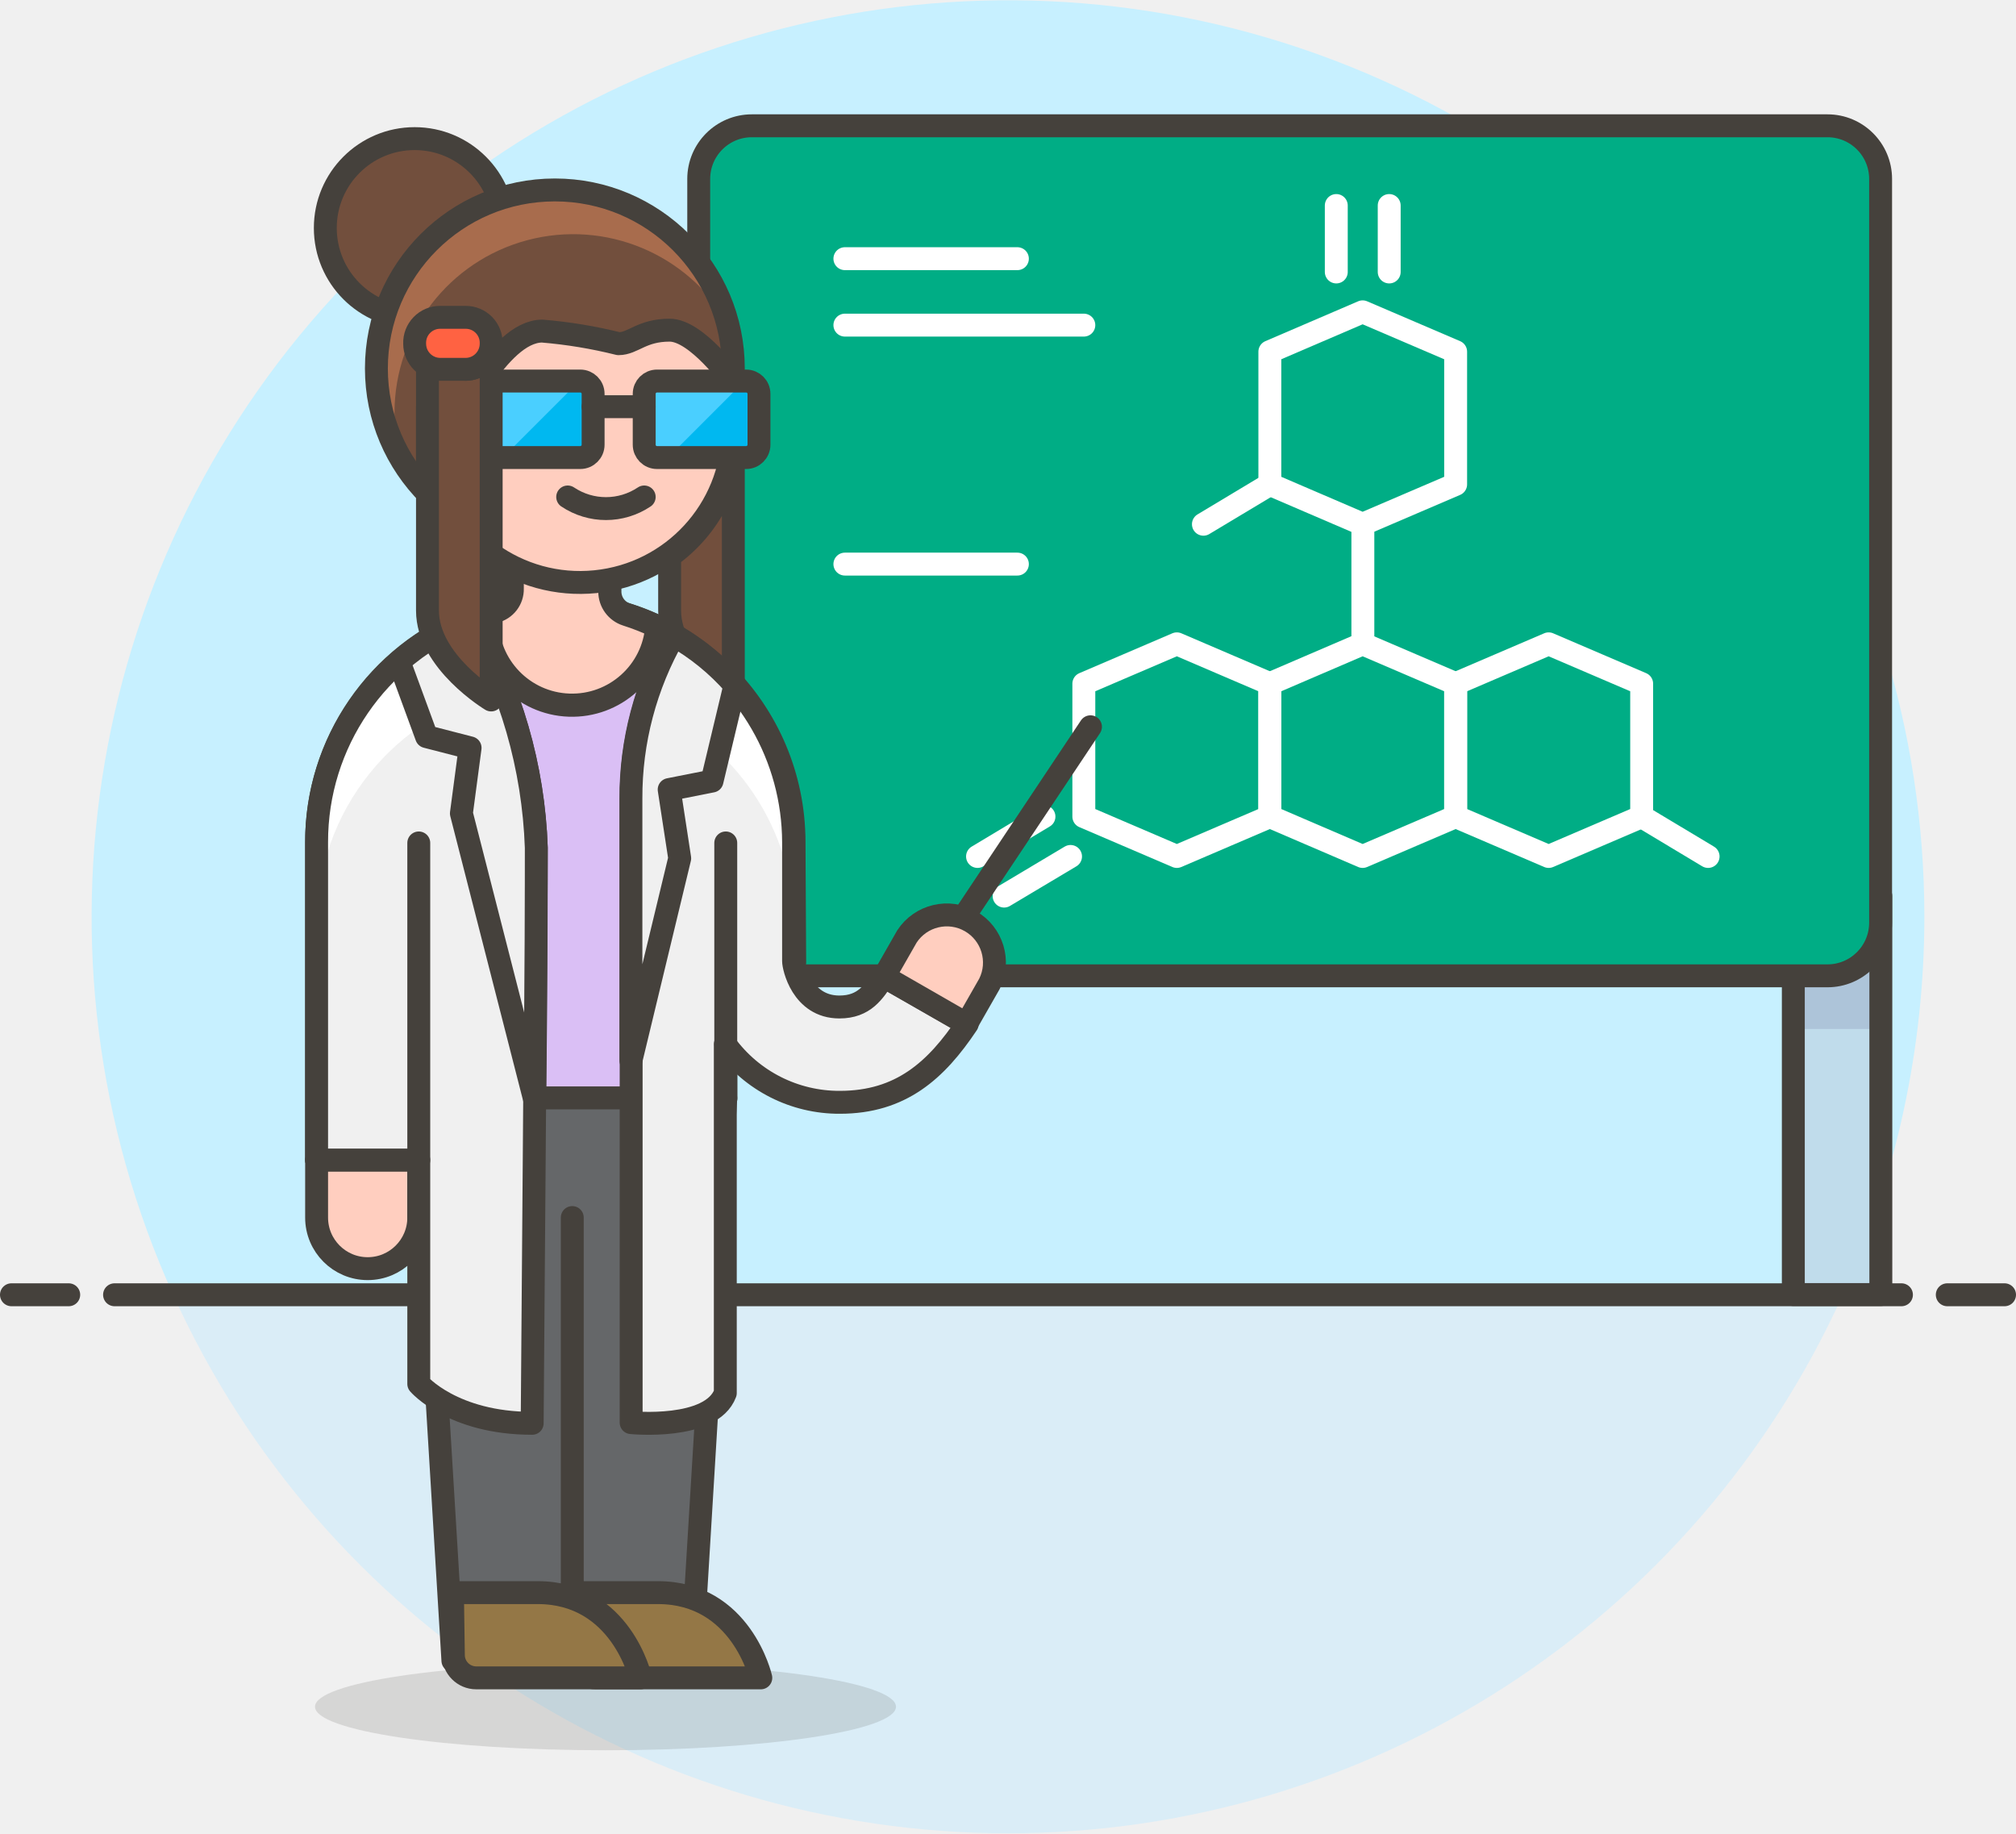
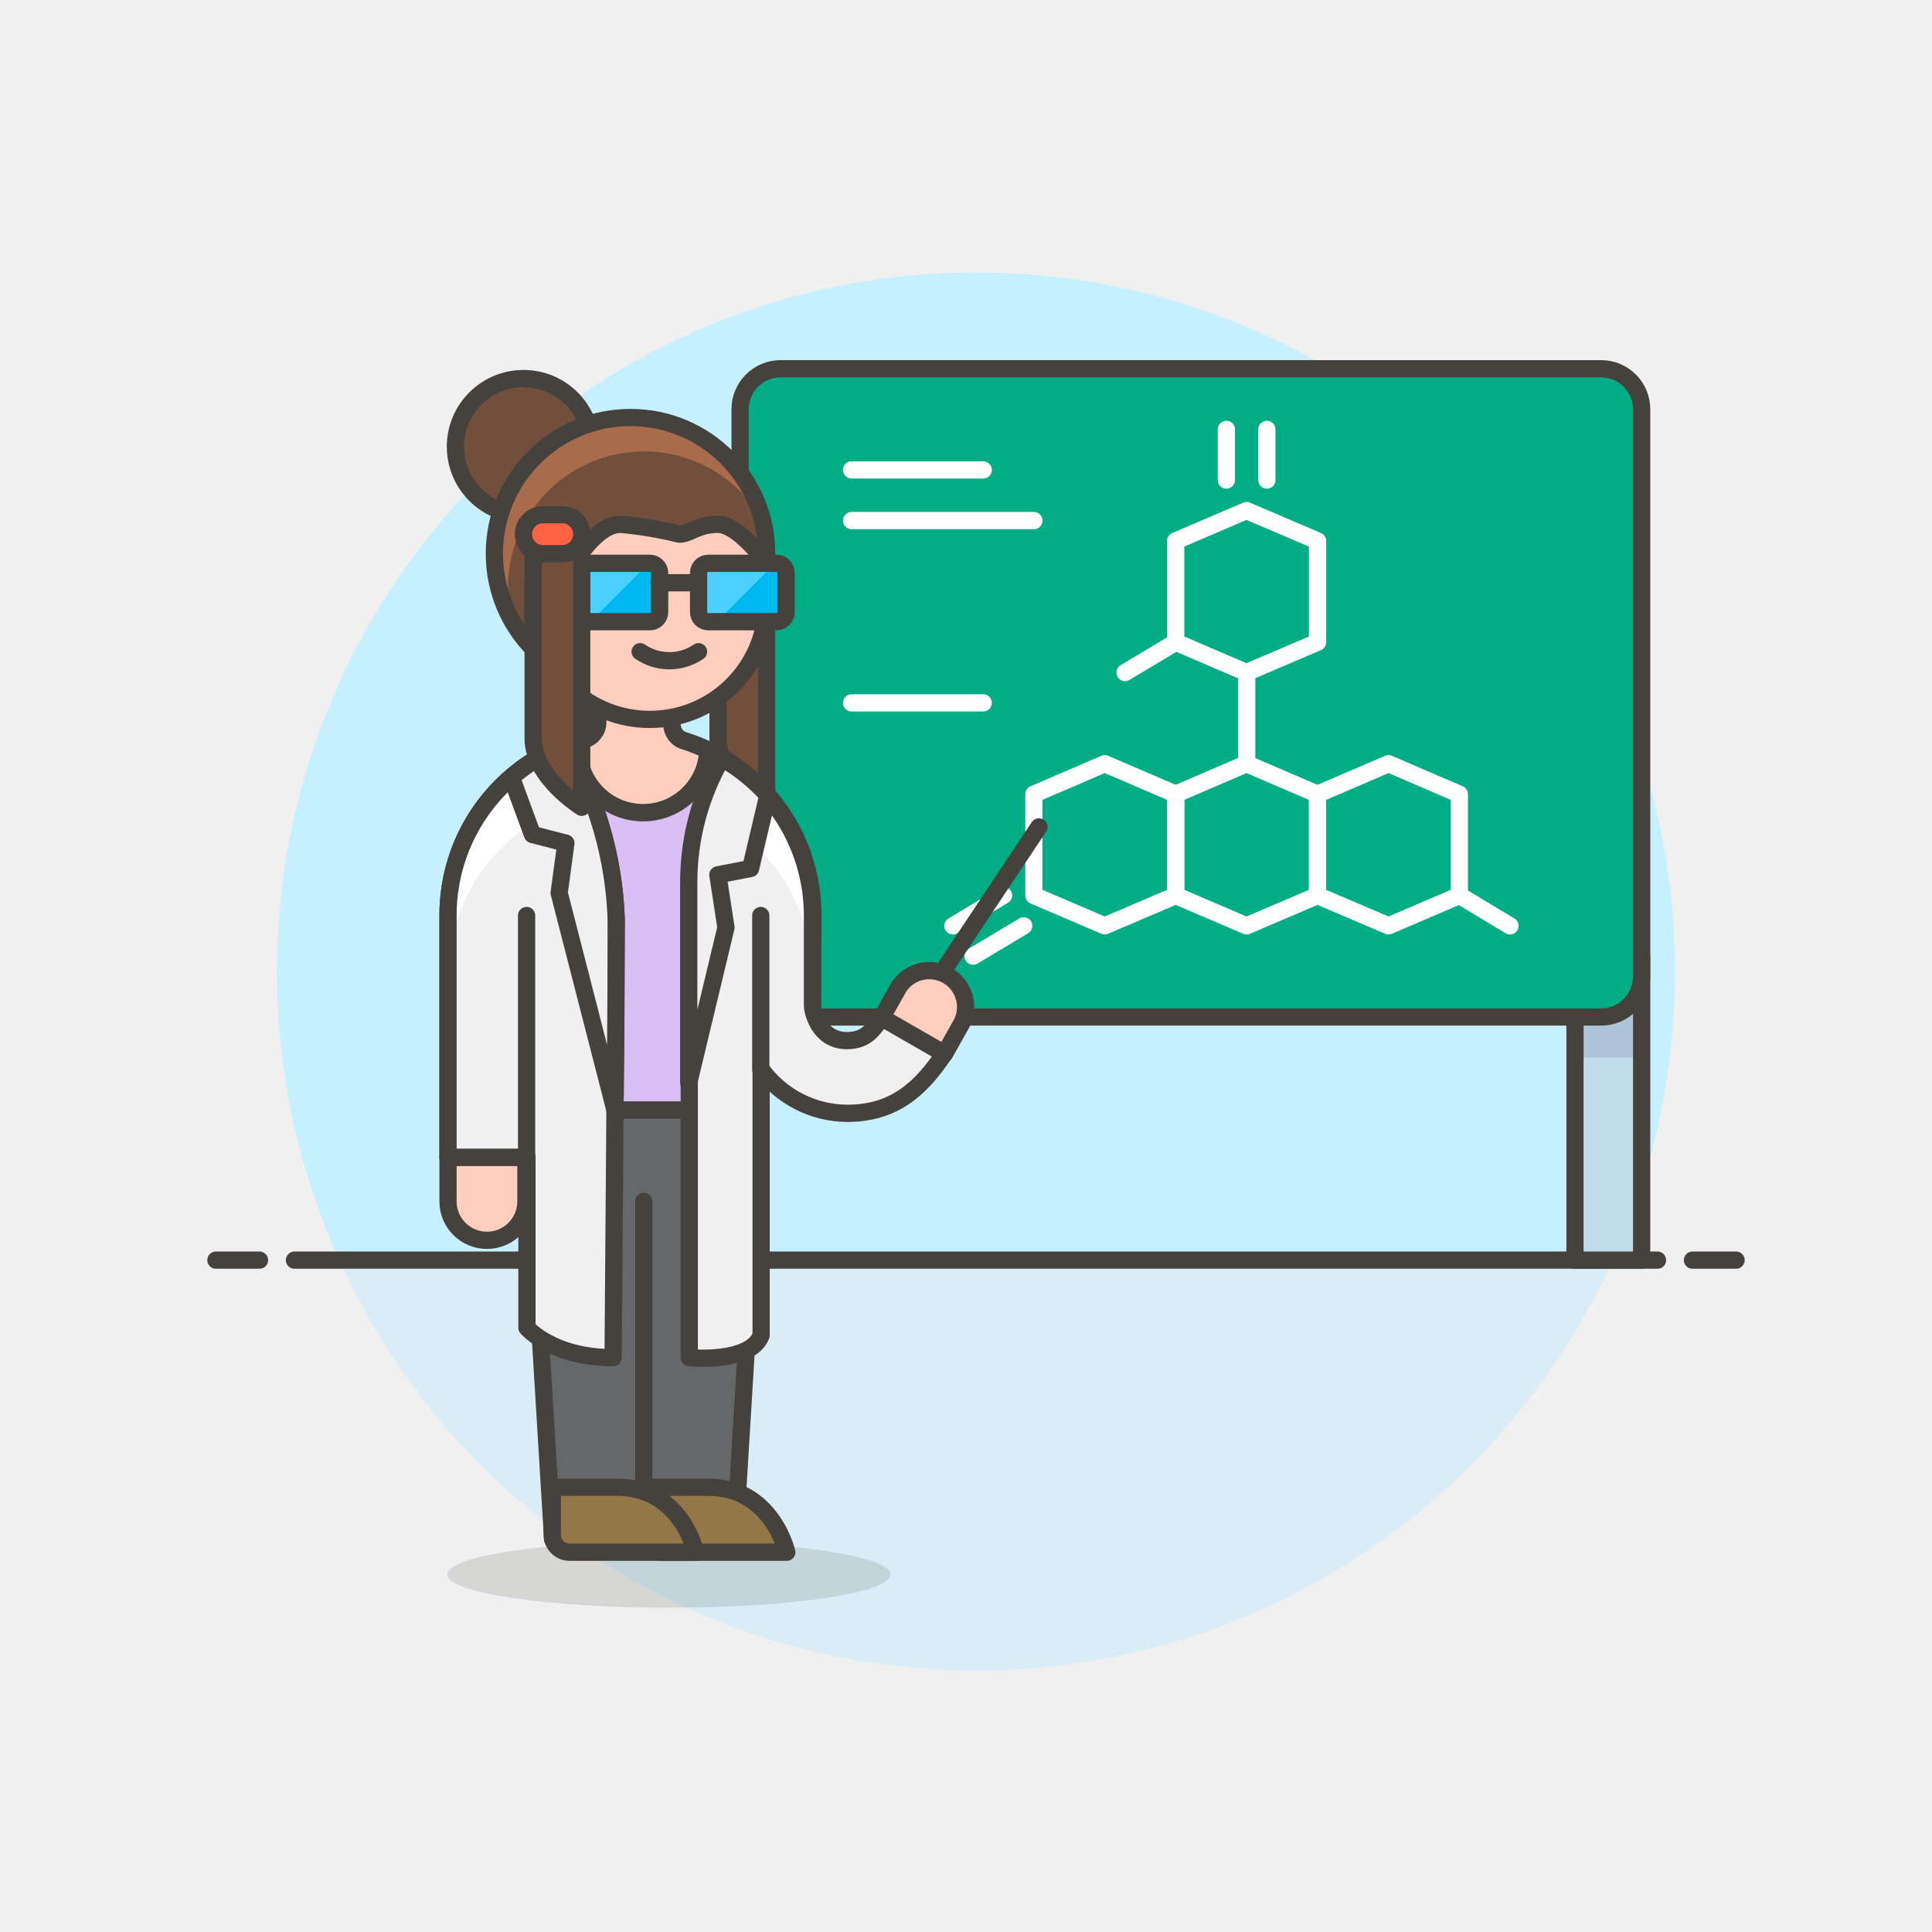
- <svg xmlns="http://www.w3.org/2000/svg" viewBox="0 0 88 80.01">
+ <svg xmlns="http://www.w3.org/2000/svg" id="how_does_it_work" data-name="how does it work" viewBox="0 0 112.12 112.12">
  <defs>
    <style>.cls-1{fill:#c7f0ff;}.cls-2{fill:#daedf7;}.cls-3,.cls-7,.cls-8{fill:none;}.cls-10,.cls-11,.cls-12,.cls-13,.cls-14,.cls-17,.cls-18,.cls-23,.cls-3,.cls-6{stroke:#45413c;}.cls-10,.cls-11,.cls-12,.cls-13,.cls-14,.cls-17,.cls-18,.cls-23,.cls-3,.cls-6,.cls-8{stroke-linecap:round;}.cls-10,.cls-11,.cls-12,.cls-13,.cls-14,.cls-17,.cls-18,.cls-23,.cls-3,.cls-6,.cls-7,.cls-8{stroke-linejoin:round;}.cls-4{fill:#c0dceb;}.cls-5{fill:#adc4d9;}.cls-6{fill:#00ad85;}.cls-7,.cls-8{stroke:#fff;}.cls-9{fill:#45413c;opacity:0.15;isolation:isolate;}.cls-10,.cls-19{fill:#724f3d;}.cls-11{fill:#dabff5;}.cls-12{fill:#656769;}.cls-13{fill:#947746;}.cls-14,.cls-18{fill:#ffcebf;}.cls-15,.cls-17{fill:#f0f0f0;}.cls-16{fill:#fff;}.cls-18{stroke-width:1.01px;}.cls-20{fill:#a86c4d;}.cls-21{fill:#00b8f0;}.cls-22{fill:#4acfff;}.cls-23{fill:#ff6242;}</style>
  </defs>
-   <g id="Layer_2" data-name="Layer 2">
-     <g id="Ñëîé_1" data-name="Ñëîé 1">
-       <path class="cls-1" d="M84,40A40,40,0,1,0,7.56,56.51H80.44A40,40,0,0,0,84,40Z" />
-       <path class="cls-2" d="M7.56,56.51a40,40,0,0,0,72.88,0Z" />
-       <line class="cls-3" x1="5" y1="56.51" x2="83" y2="56.51" />
-       <line class="cls-3" x1="0.5" y1="56.51" x2="3" y2="56.51" />
-       <line class="cls-3" x1="85" y1="56.51" x2="87.5" y2="56.51" />
-       <rect class="cls-4" x="78.28" y="39.11" width="3.82" height="17.39" />
-       <rect class="cls-5" x="78.28" y="39.11" width="3.82" height="5.8" />
-       <rect class="cls-3" x="78.28" y="39.11" width="3.82" height="17.39" />
-       <rect class="cls-6" x="30.5" y="5.49" width="51.59" height="37.1" rx="2.32" />
-       <polygon class="cls-7" points="63.54 21.14 59.48 22.88 55.43 21.14 55.43 15.35 59.48 13.61 63.54 15.35 63.54 21.14" />
-       <polygon class="cls-7" points="63.54 35.64 59.48 37.38 55.43 35.64 55.43 29.84 59.48 28.1 63.54 29.84 63.54 35.64" />
-       <polygon class="cls-7" points="71.66 35.64 67.6 37.38 63.54 35.64 63.54 29.84 67.6 28.1 71.66 29.84 71.66 35.64" />
-       <line class="cls-8" x1="58.33" y1="11.87" x2="58.33" y2="8.97" />
-       <line class="cls-8" x1="60.64" y1="11.87" x2="60.64" y2="8.97" />
-       <line class="cls-8" x1="59.49" y1="28.1" x2="59.49" y2="22.88" />
-       <line class="cls-8" x1="55.43" y1="21.14" x2="52.53" y2="22.88" />
-       <polygon class="cls-7" points="55.43 35.64 51.37 37.38 47.31 35.64 47.31 29.84 51.37 28.1 55.43 29.84 55.43 35.64" />
-       <line class="cls-8" x1="46.73" y1="37.38" x2="43.83" y2="39.11" />
-       <line class="cls-8" x1="45.57" y1="35.64" x2="42.67" y2="37.38" />
-       <line class="cls-8" x1="71.66" y1="35.64" x2="74.56" y2="37.38" />
-       <line class="cls-8" x1="36.88" y1="11.29" x2="44.41" y2="11.29" />
-       <line class="cls-8" x1="36.88" y1="24.62" x2="44.41" y2="24.62" />
-       <line class="cls-8" x1="36.88" y1="14.19" x2="47.31" y2="14.19" />
-       <line class="cls-3" x1="41.22" y1="41.29" x2="47.6" y2="31.72" />
-       <ellipse class="cls-9" cx="26.43" cy="74.49" rx="12.68" ry="1.9" />
-       <path class="cls-10" d="M29.23,24.28v2.37c0,2.23,2.78,3.9,2.78,3.9V18.86A6.63,6.63,0,0,1,29.23,24.28Z" />
-       <path class="cls-11" d="M34.66,36.76a10.42,10.42,0,1,0-20.84,0V50.63h4.47v-2.7h13.4V42h3Z" />
-       <polygon class="cls-12" points="18.28 47.92 18.28 47.94 19.77 72.48 30.19 72.48 31.68 47.94 31.68 47.92 18.28 47.92" />
-       <line class="cls-3" x1="24.98" y1="72.48" x2="24.98" y2="53.14" />
-       <path class="cls-13" d="M25,69.51h3.72c3.65,0,4.49,3.72,4.49,3.72H26a1,1,0,0,1-1-1Z" />
-       <path class="cls-13" d="M19.75,69.51h3.72c3.65,0,4.49,3.72,4.49,3.72H20.79a1,1,0,0,1-1-1Z" />
-       <path class="cls-14" d="M13.82,50.63v2.51a2.23,2.23,0,0,0,4.46,0V50.63Z" />
-       <line class="cls-3" x1="31.68" y1="41.97" x2="31.68" y2="36.79" />
-       <path class="cls-15" d="M20.51,27a21.19,21.19,0,0,1,2.9,10c0,2.56-.18,25.12-.18,25.12-3.48,0-4.95-1.72-4.95-1.72V50.63H13.82V36.76A10.43,10.43,0,0,1,20.51,27Z" />
-       <path class="cls-16" d="M20.51,27A25.74,25.74,0,0,1,22,30.11a10.43,10.43,0,0,0-8.17,10.18V36.76A10.43,10.43,0,0,1,20.51,27Z" />
-       <line class="cls-3" x1="18.28" y1="50.63" x2="18.28" y2="36.79" />
-       <path class="cls-3" d="M20.51,27a21.19,21.19,0,0,1,2.9,10c0,2.56-.18,25.12-.18,25.12-3.48,0-4.95-1.72-4.95-1.72V50.63H13.82V36.76A10.43,10.43,0,0,1,20.51,27Z" />
-       <path class="cls-15" d="M38.58,42.62c-.44.67-.85,1.33-1.94,1.33-1.64,0-2-1.76-2-2V36.76a10.42,10.42,0,0,0-5.21-9,14.2,14.2,0,0,0-1.88,7.12V62.09s3.5.35,4.11-1.29V45.58a6.15,6.15,0,0,0,5,2.53c2.67,0,4.21-1.4,5.56-3.42Z" />
-       <path class="cls-16" d="M28.15,30.78a13.86,13.86,0,0,1,1.3-3,10.42,10.42,0,0,1,5.21,9v3.68A10.42,10.42,0,0,0,28.15,30.78Z" />
-       <path class="cls-3" d="M38.58,42.62c-.44.67-.85,1.33-1.94,1.33-1.64,0-2-1.76-2-2V36.76a10.42,10.42,0,0,0-5.21-9,14.2,14.2,0,0,0-1.88,7.12V62.09s3.5.35,4.11-1.29V45.58a6.15,6.15,0,0,0,5,2.53c2.67,0,4.21-1.4,5.56-3.42Z" />
-       <line class="cls-3" x1="31.68" y1="45.58" x2="31.68" y2="36.79" />
-       <path class="cls-17" d="M17.42,28.88A10.49,10.49,0,0,1,20.52,27a21.3,21.3,0,0,1,2.89,10c0,1.1,0,5.87-.07,11L20.14,35.5l.38-2.86-1.9-.49Z" />
-       <path class="cls-17" d="M32.08,29.91l-1,4.18-1.87.37.46,3-2.13,8.83V34.86a14.2,14.2,0,0,1,1.88-7.12A10.16,10.16,0,0,1,32.08,29.91Z" />
-       <path class="cls-18" d="M21.29,26.77l.3-.08a1,1,0,0,0,.77-1V22h4.26v3.82a1.05,1.05,0,0,0,.73,1,10.64,10.64,0,0,1,1.32.52,3.71,3.71,0,0,1-7.41-.26C21.26,27,21.28,26.87,21.29,26.77Z" />
-       <circle class="cls-10" cx="18.1" cy="9.95" r="3.9" />
-       <circle class="cls-19" cx="24.22" cy="16.08" r="7.79" />
-       <path class="cls-20" d="M17.22,18a7.8,7.8,0,0,1,14.56-3.87A7.8,7.8,0,0,0,16.67,18,7.68,7.68,0,0,0,17.46,20,7.85,7.85,0,0,1,17.22,18Z" />
-       <circle class="cls-3" cx="24.22" cy="16.08" r="7.79" />
-       <path class="cls-14" d="M29.23,14.41C28,14.41,27.64,15,27,15a20.84,20.84,0,0,0-3.33-.55c-1,0-1.92,1.1-2.56,2a3,3,0,0,1-2.45,1.31v2.43l.14,0A6.68,6.68,0,0,0,32,18.86V16.63S30.42,14.41,29.23,14.41Z" />
-       <path class="cls-3" d="M24.78,21.69a3,3,0,0,0,3.34,0" />
-       <rect class="cls-21" x="20.88" y="16.63" width="5.01" height="3.34" rx="0.56" />
-       <path class="cls-22" d="M21.44,16.63a.56.56,0,0,0-.56.56h0v2.22s0,.08,0,.12,0,0,0,0a.56.56,0,0,0,.53.39H22l3.34-3.34Z" />
-       <rect class="cls-21" x="28.12" y="16.63" width="5.01" height="3.34" rx="0.56" />
-       <rect class="cls-3" x="20.88" y="16.63" width="5.01" height="3.34" rx="0.56" />
-       <path class="cls-22" d="M28.67,16.63a.56.56,0,0,0-.55.56h0v2.22a.49.49,0,0,0,0,.12s0,0,0,0a.57.57,0,0,0,.54.39h.55l3.34-3.34Z" />
-       <line class="cls-3" x1="25.89" y1="17.75" x2="28.12" y2="17.75" />
-       <rect class="cls-3" x="28.12" y="16.63" width="5.01" height="3.34" rx="0.56" />
-       <path class="cls-10" d="M20.33,16.08H19.21a1.19,1.19,0,0,1-.55-.15V26.65c0,2.23,2.78,3.9,2.78,3.9V15a1.12,1.12,0,0,1-1.11,1.12Z" />
-       <path class="cls-23" d="M19.21,13.85h1.12A1.11,1.11,0,0,1,21.44,15h0a1.12,1.12,0,0,1-1.11,1.12H19.21A1.12,1.12,0,0,1,18.1,15h0A1.11,1.11,0,0,1,19.21,13.85Z" />
-       <path class="cls-14" d="M43.19,42.94a2.08,2.08,0,0,0-3.6-2.07l-1,1.75,3.6,2.07Z" />
-     </g>
-   </g>
+   <path class="cls-1" d="M97.21,56.4A40.57,40.57,0,1,0,19.69,73.13h73.9A40.42,40.42,0,0,0,97.21,56.4Z" />
+   <path class="cls-2" d="M19.69,73.13a40.57,40.57,0,0,0,73.9,0Z" />
+   <line class="cls-3" x1="17.09" y1="73.13" x2="96.19" y2="73.13" />
+   <line class="cls-3" x1="12.53" y1="73.13" x2="15.06" y2="73.13" />
+   <line class="cls-3" x1="98.22" y1="73.13" x2="100.75" y2="73.13" />
+   <rect class="cls-4" x="91.4" y="55.49" width="3.87" height="17.64" />
+   <rect class="cls-5" x="91.4" y="55.49" width="3.87" height="5.88" />
+   <rect class="cls-3" x="91.4" y="55.49" width="3.87" height="17.64" />
+   <rect class="cls-6" x="42.95" y="21.4" width="52.32" height="37.62" rx="2.35" />
+   <polygon class="cls-7" points="76.46 37.27 72.34 39.03 68.23 37.27 68.23 31.39 72.34 29.63 76.46 31.39 76.46 37.27" />
+   <polygon class="cls-7" points="76.46 51.97 72.34 53.73 68.23 51.97 68.23 46.09 72.34 44.32 76.46 46.09 76.46 51.97" />
+   <polygon class="cls-7" points="84.69 51.97 80.58 53.73 76.46 51.97 76.46 46.09 80.58 44.32 84.69 46.09 84.69 51.97" />
+   <line class="cls-8" x1="71.17" y1="27.86" x2="71.17" y2="24.92" />
+   <line class="cls-8" x1="73.52" y1="27.86" x2="73.52" y2="24.92" />
+   <line class="cls-8" x1="72.35" y1="44.32" x2="72.35" y2="39.03" />
+   <line class="cls-8" x1="68.23" y1="37.27" x2="65.29" y2="39.03" />
+   <polygon class="cls-7" points="68.23 51.97 64.11 53.73 60 51.97 60 46.09 64.11 44.32 68.23 46.09 68.23 51.97" />
+   <line class="cls-8" x1="59.41" y1="53.73" x2="56.47" y2="55.49" />
+   <line class="cls-8" x1="58.24" y1="51.96" x2="55.3" y2="53.73" />
+   <line class="cls-8" x1="84.69" y1="51.96" x2="87.63" y2="53.73" />
+   <line class="cls-8" x1="49.42" y1="27.27" x2="57.06" y2="27.27" />
+   <line class="cls-8" x1="49.42" y1="40.79" x2="57.06" y2="40.79" />
+   <line class="cls-8" x1="49.42" y1="30.21" x2="60" y2="30.21" />
+   <line class="cls-3" x1="53.83" y1="57.7" x2="60.29" y2="47.99" />
+   <ellipse class="cls-9" cx="38.82" cy="91.37" rx="12.86" ry="1.93" />
+   <path class="cls-10" d="M41.67,40.45v2.4c0,2.26,2.82,4,2.82,4V35A6.77,6.77,0,0,1,41.67,40.45Z" />
+   <path class="cls-11" d="M47.17,53.1A10.57,10.57,0,0,0,26,53.1V67.16h4.53V64.43H44.15v-6h3Z" />
+   <polygon class="cls-12" points="30.56 64.42 30.56 64.44 32.07 89.33 42.64 89.33 44.15 64.44 44.15 64.42 30.56 64.42" />
+   <line class="cls-3" x1="37.36" y1="89.33" x2="37.36" y2="69.72" />
+   <path class="cls-13" d="M37.34,86.31h3.77c3.7,0,4.55,3.77,4.55,3.77H38.39a1,1,0,0,1-1-1Z" />
+   <path class="cls-13" d="M32.05,86.31h3.78c3.7,0,4.54,3.77,4.54,3.77H33.1a1,1,0,0,1-1.05-1Z" />
+   <path class="cls-14" d="M26,67.16v2.56a2.26,2.26,0,1,0,4.52,0V67.16Z" />
+   <line class="cls-3" x1="44.15" y1="58.39" x2="44.15" y2="53.13" />
+   <path class="cls-15" d="M32.83,43.23a21.59,21.59,0,0,1,2.93,10.09c0,2.59-.18,25.47-.18,25.47-3.53,0-5-1.74-5-1.74V67.16H26V53.1A10.57,10.57,0,0,1,32.83,43.23Z" />
+   <path class="cls-16" d="M32.83,43.23a28,28,0,0,1,1.49,3.13A10.56,10.56,0,0,0,26,56.68V53.1A10.57,10.57,0,0,1,32.83,43.23Z" />
+   <line class="cls-3" x1="30.56" y1="67.16" x2="30.56" y2="53.13" />
+   <path class="cls-3" d="M32.83,43.23a21.59,21.59,0,0,1,2.93,10.09c0,2.59-.18,25.47-.18,25.47-3.53,0-5-1.74-5-1.74V67.16H26V53.1A10.57,10.57,0,0,1,32.83,43.23Z" />
+   <path class="cls-15" d="M51.15,59.05c-.45.67-.87,1.34-2,1.34-1.67,0-2-1.78-2-2V53.1A10.57,10.57,0,0,0,41.89,44,14.45,14.45,0,0,0,40,51.18V78.79s3.55.35,4.17-1.3V62.05a6.22,6.22,0,0,0,5,2.56c2.71,0,4.27-1.42,5.63-3.46Z" />
+   <path class="cls-16" d="M40.57,47A13.83,13.83,0,0,1,41.89,44a10.57,10.57,0,0,1,5.28,9.15v3.73A10.57,10.57,0,0,0,40.57,47Z" />
+   <path class="cls-3" d="M51.15,59.05c-.45.67-.87,1.34-2,1.34-1.67,0-2-1.78-2-2V53.1A10.57,10.57,0,0,0,41.89,44,14.45,14.45,0,0,0,40,51.18V78.79s3.55.35,4.17-1.3V62.05a6.22,6.22,0,0,0,5,2.56c2.71,0,4.27-1.42,5.63-3.46Z" />
+   <line class="cls-3" x1="44.15" y1="62.05" x2="44.15" y2="53.13" />
+   <path class="cls-17" d="M29.68,45.12a10.53,10.53,0,0,1,3.15-1.89,21.47,21.47,0,0,1,2.93,10.09c0,1.11,0,6-.07,11.11L32.45,51.82l.39-2.89-1.94-.5Z" />
+   <path class="cls-17" d="M44.56,46.15l-1,4.25-1.9.37.47,3.06-2.16,9V51.18A14.45,14.45,0,0,1,41.89,44,11.08,11.08,0,0,1,44.56,46.15Z" />
+   <path class="cls-18" d="M33.61,43l.3-.08a1.05,1.05,0,0,0,.78-1V38.15H39V42a1,1,0,0,0,.73,1,13,13,0,0,1,1.35.53,3.76,3.76,0,0,1-7.52-.26C33.58,43.18,33.61,43.08,33.61,43Z" />
+   <circle class="cls-10" cx="30.38" cy="25.92" r="3.95" />
+   <circle class="cls-19" cx="36.59" cy="32.13" r="7.9" />
+   <path class="cls-20" d="M29.48,34.1a7.9,7.9,0,0,1,14.76-3.92,7.9,7.9,0,1,0-15.31,3.9,7.48,7.48,0,0,0,.8,2A7.5,7.5,0,0,1,29.48,34.1Z" />
+   <circle class="cls-3" cx="36.59" cy="32.13" r="7.9" />
+   <path class="cls-14" d="M41.67,30.43c-1.21,0-1.62.57-2.26.57A21.62,21.62,0,0,0,36,30.43c-1,0-1.94,1.12-2.59,2.07a3,3,0,0,1-2.49,1.32v2.47l.14,0A6.78,6.78,0,0,0,44.49,35V32.69S42.87,30.43,41.67,30.43Z" />
+   <path class="cls-3" d="M37.15,37.82a3,3,0,0,0,3.39,0" />
+   <rect class="cls-21" x="33.2" y="32.69" width="5.08" height="3.39" rx="0.56" />
+   <path class="cls-22" d="M33.76,32.69a.56.56,0,0,0-.56.57h0v2.25a.49.49,0,0,0,0,.12s0,0,0,0a.58.58,0,0,0,.54.4h.57l3.39-3.39Z" />
+   <rect class="cls-21" x="40.54" y="32.69" width="5.08" height="3.39" rx="0.56" />
+   <rect class="cls-3" x="33.2" y="32.69" width="5.08" height="3.39" rx="0.56" />
+   <path class="cls-22" d="M41.1,32.69a.56.56,0,0,0-.56.57h0v2.25a.49.49,0,0,0,0,.12s0,0,0,0a.57.57,0,0,0,.54.4h.57l3.38-3.39Z" />
+   <line class="cls-3" x1="38.28" y1="33.82" x2="40.54" y2="33.82" />
+   <rect class="cls-3" x="40.54" y="32.69" width="5.08" height="3.39" rx="0.56" />
+   <path class="cls-10" d="M32.63,32.13H31.51a1.13,1.13,0,0,1-.57-.15V42.85c0,2.26,2.82,4,2.82,4V31a1.13,1.13,0,0,1-1.12,1.13Z" />
+   <path class="cls-23" d="M31.51,29.87h1.12A1.13,1.13,0,0,1,33.76,31h0a1.13,1.13,0,0,1-1.12,1.13H31.51A1.13,1.13,0,0,1,30.38,31h0A1.13,1.13,0,0,1,31.51,29.87Z" />
+   <path class="cls-14" d="M55.82,59.37a2.11,2.11,0,0,0-3.65-2.1l-1,1.78,3.65,2.1Z" />
</svg>
